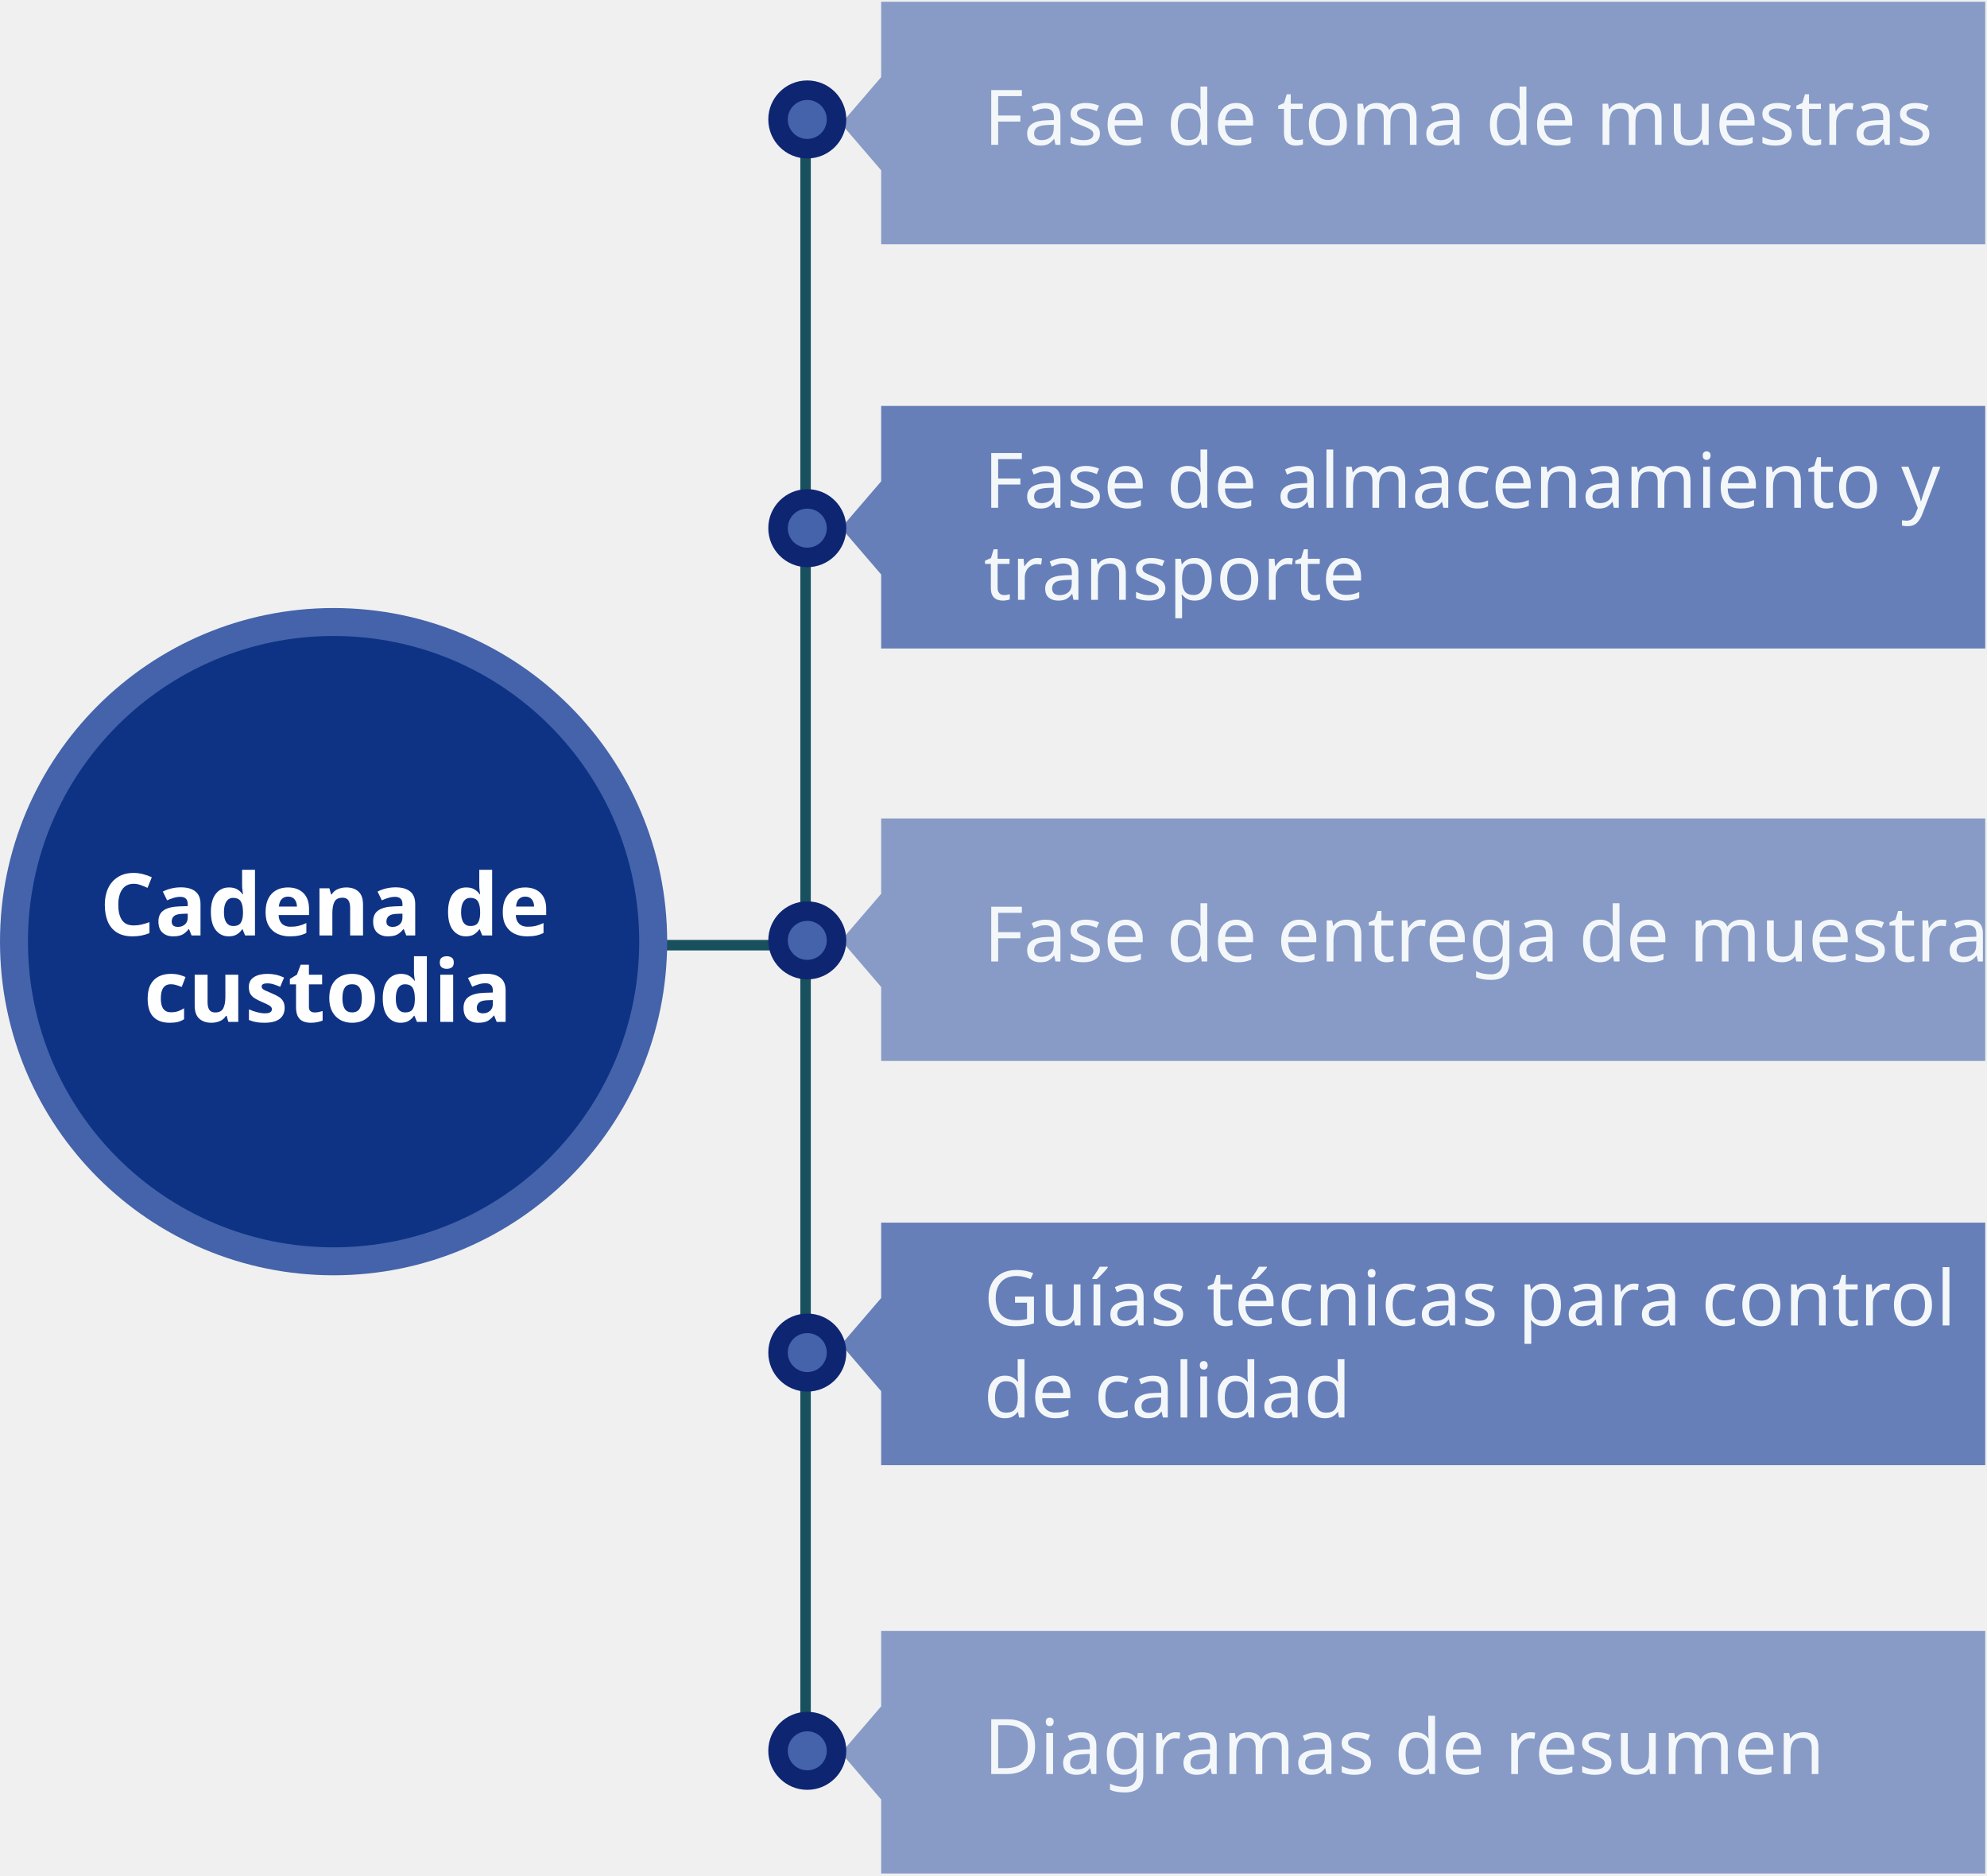
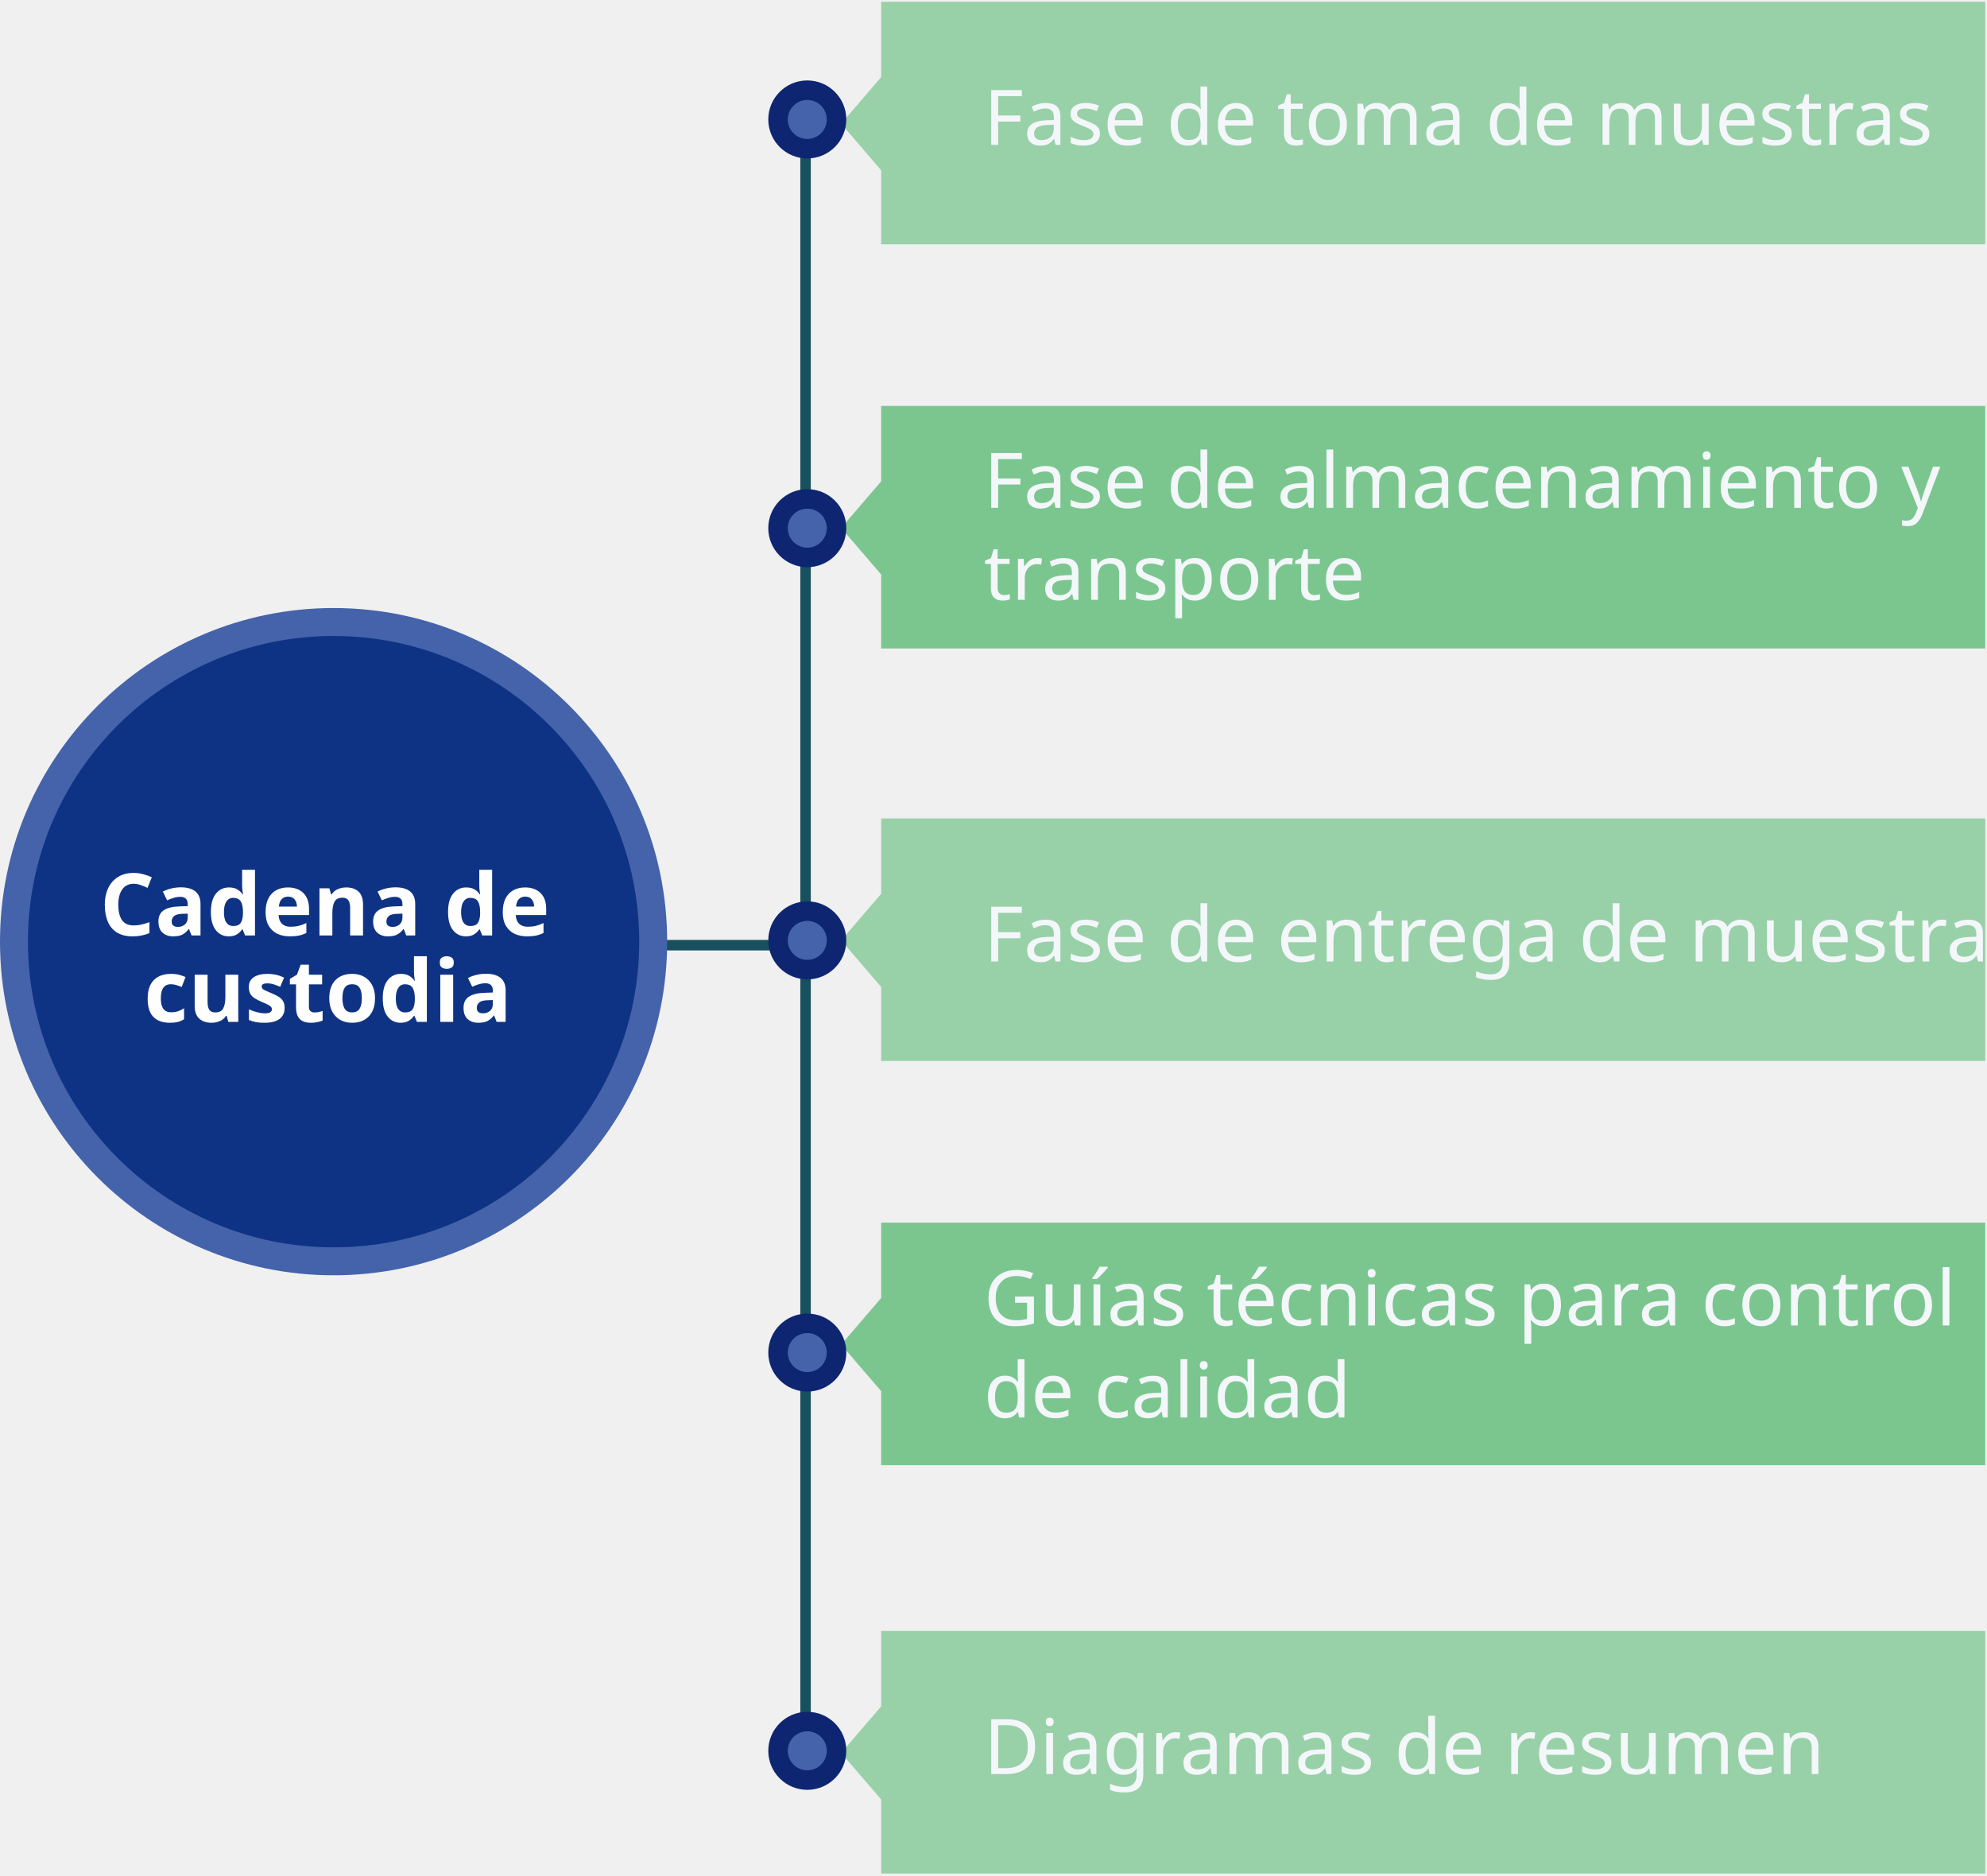
<svg xmlns="http://www.w3.org/2000/svg" width="568.887" height="536.809" viewBox="0 0 568.887 536.809">
  <g id="Grupo_15426" data-name="Grupo 15426" transform="translate(-584 -711.5)">
-     <path id="Unión_27" data-name="Unión 27" d="M627.451,1365.422v-21.178L616,1330.911l11.452-13.334V1296H943.559v69.422Z" transform="translate(208.828 -584)" fill="rgba(68,99,170,0.6)" stroke="rgba(0,0,0,0)" stroke-miterlimit="10" stroke-width="1" />
+     <path id="Unión_27" data-name="Unión 27" d="M627.451,1365.422v-21.178L616,1330.911l11.452-13.334V1296H943.559v69.422Z" transform="translate(208.828 -584)" fill="rgba(94,188,119,0.6)" stroke="rgba(0,0,0,0)" stroke-miterlimit="10" stroke-width="1" />
    <text id="Fase_de_toma_de_muestras" data-name="Fase de toma de muestras" transform="translate(865.669 752.959)" fill="#f3f7fa" font-size="21.959" font-family="MyriadPro-Regular, Myriad Pro">
      <tspan x="0" y="0">Fase de toma de muestras</tspan>
    </text>
-     <path id="Unión_28" data-name="Unión 28" d="M627.451,1365.422v-21.178L616,1330.911l11.452-13.334V1296H943.559v69.422Z" transform="translate(208.828 -468.289)" fill="rgba(68,99,170,0.8)" stroke="rgba(0,0,0,0)" stroke-miterlimit="10" stroke-width="1" />
+     <path id="Unión_28" data-name="Unión 28" d="M627.451,1365.422v-21.178L616,1330.911l11.452-13.334V1296H943.559v69.422Z" transform="translate(208.828 -468.289)" fill="rgba(94,188,119,0.8)" stroke="rgba(0,0,0,0)" stroke-miterlimit="10" stroke-width="1" />
    <text id="Fase_de_almacenamiento_y_transporte" data-name="Fase de almacenamiento y transporte" transform="translate(865.669 856.863)" fill="#f3f7fa" font-size="21.959" font-family="MyriadPro-Regular, Myriad Pro">
      <tspan x="0" y="0">Fase de almacenamiento y</tspan>
      <tspan x="0" y="26.351">transporte</tspan>
    </text>
-     <path id="Unión_29" data-name="Unión 29" d="M627.451,1365.422v-21.178L616,1330.911l11.452-13.334V1296H943.559v69.422Z" transform="translate(208.828 -350.216)" fill="rgba(68,99,170,0.6)" stroke="rgba(0,0,0,0)" stroke-miterlimit="10" stroke-width="1" />
+     <path id="Unión_29" data-name="Unión 29" d="M627.451,1365.422v-21.178L616,1330.911l11.452-13.334V1296H943.559v69.422Z" transform="translate(208.828 -350.216)" fill="rgba(94,188,119,0.6)" stroke="rgba(0,0,0,0)" stroke-miterlimit="10" stroke-width="1" />
    <text id="Fase_de_entrega_de_muestras" data-name="Fase de entrega de muestras" transform="translate(865.669 986.743)" fill="#f3f7fa" font-size="21.959" font-family="MyriadPro-Regular, Myriad Pro">
      <tspan x="0" y="0">Fase de entrega de muestras</tspan>
    </text>
-     <path id="Unión_30" data-name="Unión 30" d="M627.451,1365.422v-21.178L616,1330.911l11.452-13.334V1296H943.559v69.422Z" transform="translate(208.828 -234.505)" fill="rgba(68,99,170,0.8)" stroke="rgba(0,0,0,0)" stroke-miterlimit="10" stroke-width="1" />
+     <path id="Unión_30" data-name="Unión 30" d="M627.451,1365.422v-21.178L616,1330.911l11.452-13.334V1296H943.559v69.422Z" transform="translate(208.828 -234.505)" fill="rgba(94,188,119,0.8)" stroke="rgba(0,0,0,0)" stroke-miterlimit="10" stroke-width="1" />
    <text id="Guías_técnicas_para_control_de_calidad" data-name="Guías técnicas para control de calidad" transform="translate(865.669 1090.931)" fill="#f3f7fa" font-size="21.959" font-family="MyriadPro-Regular, Myriad Pro">
      <tspan x="0" y="0">Guías técnicas para control</tspan>
      <tspan x="0" y="26.351">de calidad</tspan>
    </text>
-     <path id="Unión_31" data-name="Unión 31" d="M627.451,1365.422v-21.178L616,1330.911l11.452-13.334V1296H943.559v69.422Z" transform="translate(208.828 -117.613)" fill="rgba(68,99,170,0.6)" stroke="rgba(0,0,0,0)" stroke-miterlimit="10" stroke-width="1" />
+     <path id="Unión_31" data-name="Unión 31" d="M627.451,1365.422v-21.178L616,1330.911l11.452-13.334V1296H943.559v69.422Z" transform="translate(208.828 -117.613)" fill="rgba(94,188,119,0.6)" stroke="rgba(0,0,0,0)" stroke-miterlimit="10" stroke-width="1" />
    <text id="Diagramas_de_resumen" data-name="Diagramas de resumen" transform="translate(865.669 1219.346)" fill="#f3f7fa" font-size="21.959" font-family="MyriadPro-Regular, Myriad Pro">
      <tspan x="0" y="0">Diagramas de resumen</tspan>
    </text>
    <line id="Línea_219" data-name="Línea 219" x1="50.588" transform="translate(758.025 982.069)" fill="none" stroke="#18505e" stroke-miterlimit="10" stroke-width="3" />
    <circle id="Elipse_496" data-name="Elipse 496" cx="91.506" cy="91.506" r="91.506" transform="translate(588 889.557)" fill="#0f3384" stroke="#4463aa" stroke-miterlimit="10" stroke-width="8" />
    <text id="Cadena_de_custodia" data-name="Cadena de custodia" transform="translate(676.554 979.292)" fill="#fff" font-size="24.737" font-family="CerebriSans-Bold, Cerebri Sans" font-weight="700">
      <tspan x="-63.986" y="0">Cadena de</tspan>
      <tspan x="-51.388" y="24.737">custodia</tspan>
    </text>
    <line id="Línea_220" data-name="Línea 220" y2="472.29" transform="translate(814.634 743.563)" fill="none" stroke="#18505e" stroke-miterlimit="10" stroke-width="3" />
    <g id="Grupo_15411" data-name="Grupo 15411" transform="translate(803.964 734.528)">
      <circle id="Elipse_1058" data-name="Elipse 1058" cx="11.166" cy="11.166" r="11.166" fill="#0e2571" />
      <circle id="Elipse_1059" data-name="Elipse 1059" cx="5.583" cy="5.583" r="5.583" transform="translate(5.583 5.583)" fill="#4463aa" />
    </g>
    <g id="Grupo_15412" data-name="Grupo 15412" transform="translate(803.964 851.528)">
      <circle id="Elipse_1058-2" data-name="Elipse 1058" cx="11.166" cy="11.166" r="11.166" fill="#0e2571" />
      <circle id="Elipse_1059-2" data-name="Elipse 1059" cx="5.583" cy="5.583" r="5.583" transform="translate(5.583 5.583)" fill="#4463aa" />
    </g>
    <g id="Grupo_15413" data-name="Grupo 15413" transform="translate(803.964 969.528)">
      <circle id="Elipse_1058-3" data-name="Elipse 1058" cx="11.166" cy="11.166" r="11.166" fill="#0e2571" />
      <circle id="Elipse_1059-3" data-name="Elipse 1059" cx="5.583" cy="5.583" r="5.583" transform="translate(5.583 5.583)" fill="#4463aa" />
    </g>
    <g id="Grupo_15414" data-name="Grupo 15414" transform="translate(803.964 1087.528)">
      <circle id="Elipse_1058-4" data-name="Elipse 1058" cx="11.166" cy="11.166" r="11.166" fill="#0e2571" />
      <circle id="Elipse_1059-4" data-name="Elipse 1059" cx="5.583" cy="5.583" r="5.583" transform="translate(5.583 5.583)" fill="#4463aa" />
    </g>
    <g id="Grupo_15415" data-name="Grupo 15415" transform="translate(803.964 1201.528)">
      <circle id="Elipse_1058-5" data-name="Elipse 1058" cx="11.166" cy="11.166" r="11.166" fill="#0e2571" />
      <circle id="Elipse_1059-5" data-name="Elipse 1059" cx="5.583" cy="5.583" r="5.583" transform="translate(5.583 5.583)" fill="#4463aa" />
    </g>
  </g>
</svg>
